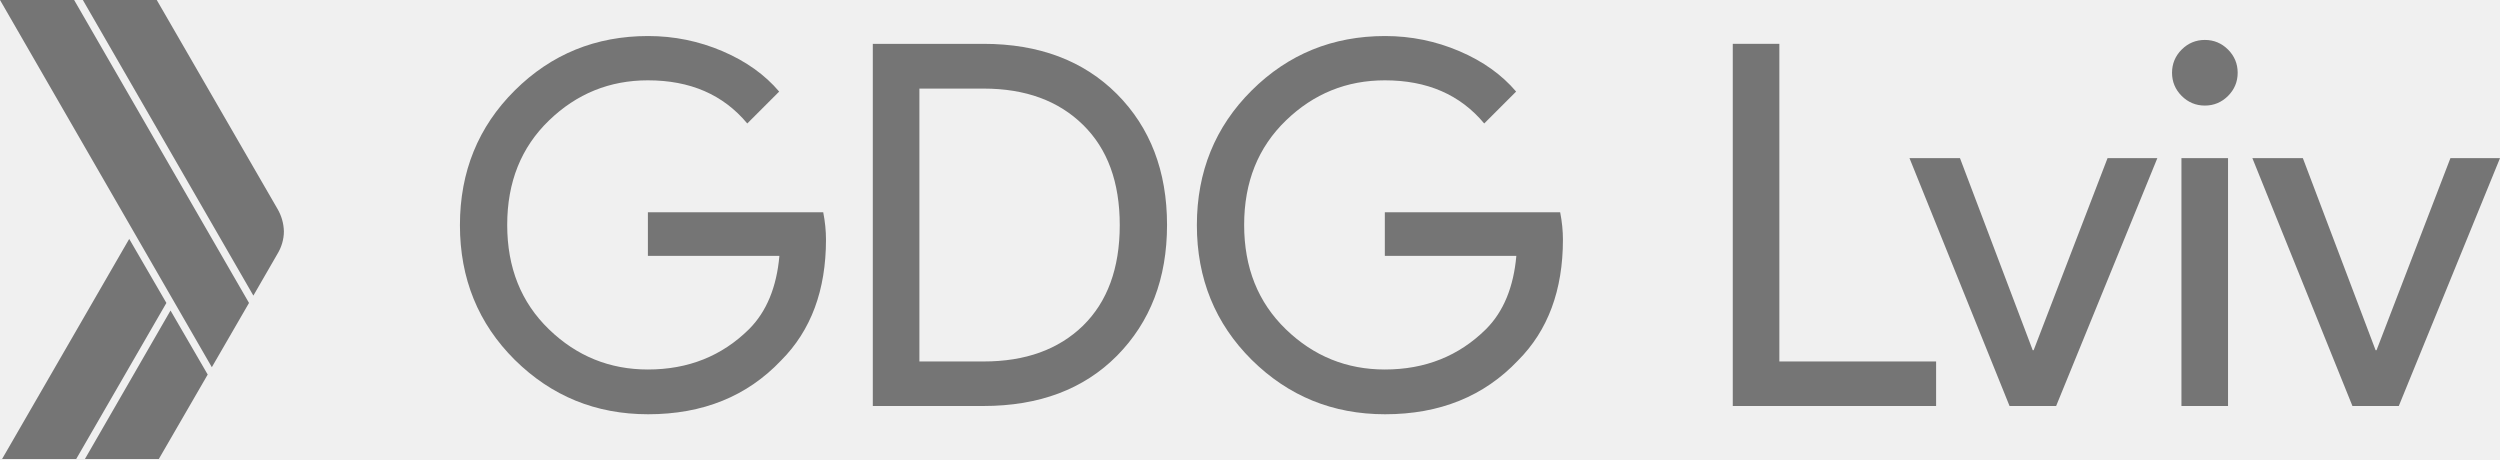
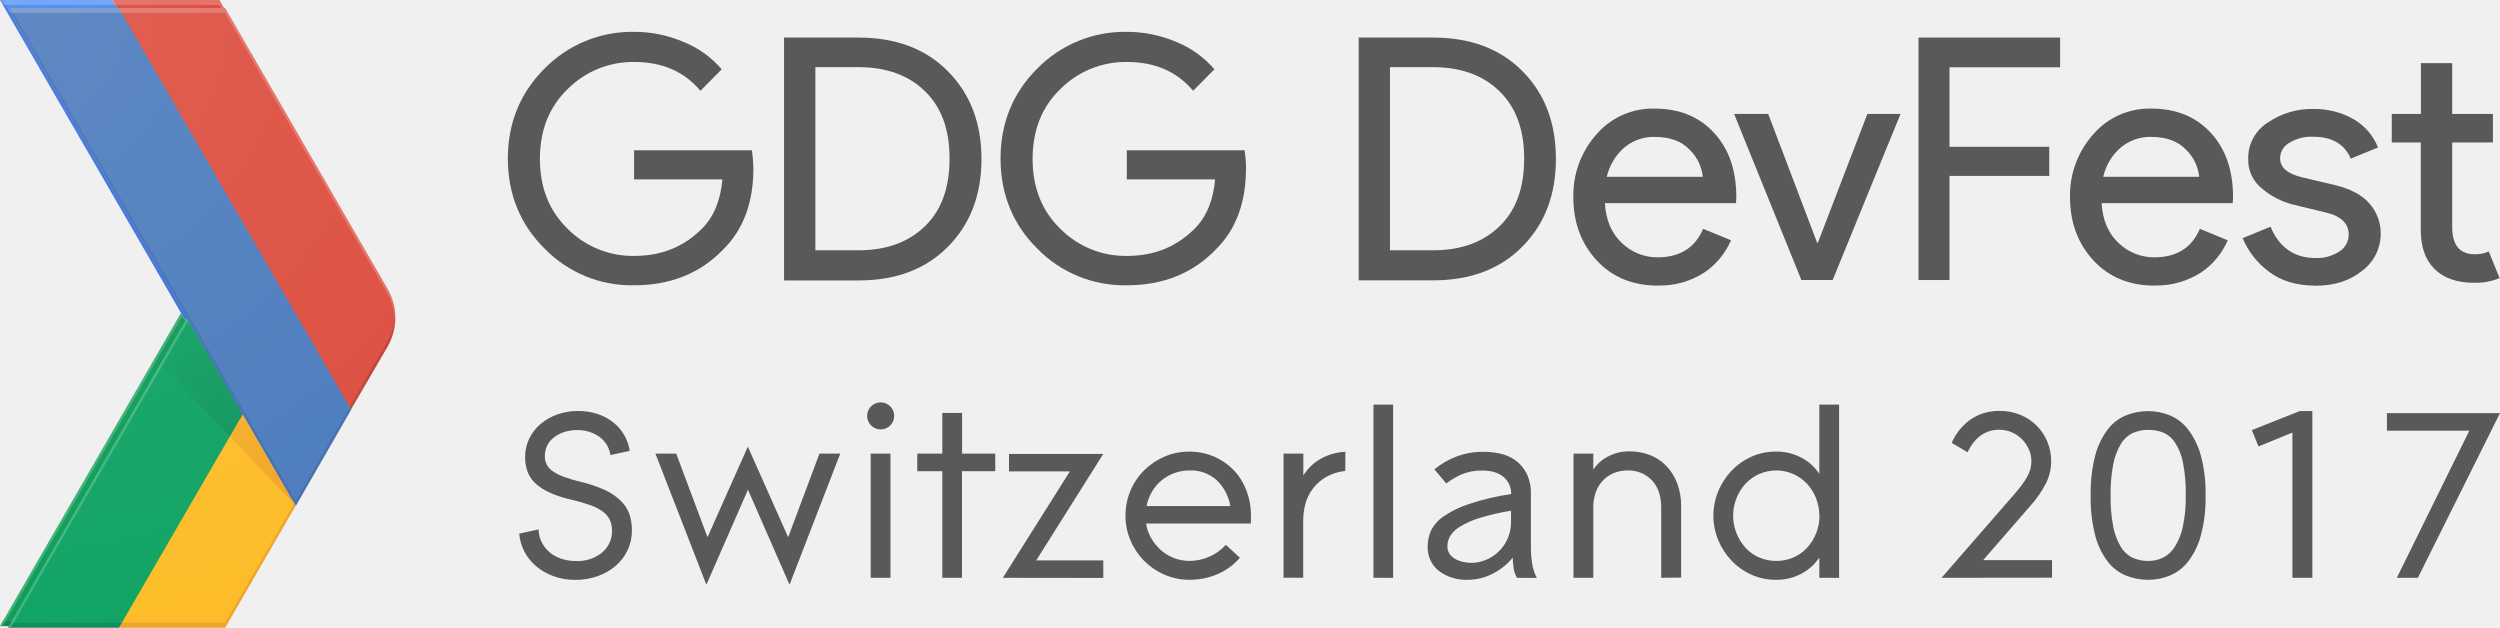
- <svg xmlns="http://www.w3.org/2000/svg" id="Layer_4" viewBox="95 151 1089.3 200">
-   <style>.st0{fill:#757575;}</style>
-   <g id="XMLID_6_">
-     <path id="XMLID_3_" class="st0" d="M454.9 255.4c0 22-6.5 39.6-19.6 52.7-14.8 15.6-34.1 23.4-57.9 23.4-22.8 0-42.1-7.9-58.1-23.7-15.9-15.8-23.9-35.4-23.9-58.7s8-42.9 23.9-58.7 35.3-23.7 58.1-23.7c11.3 0 22.1 2.2 32.4 6.6 10.3 4.4 18.5 10.3 24.7 17.6l-13.9 13.9c-10.5-12.6-24.9-18.8-43.3-18.8-16.6 0-31 5.8-43.1 17.5-12.1 11.7-18.2 26.8-18.2 45.5s6.1 33.8 18.2 45.5c12.1 11.7 26.5 17.5 43.1 17.5 17.6 0 32.3-5.9 44.1-17.6 7.6-7.6 12-18.3 13.2-31.9h-57.3v-19h76.4c.8 4.1 1.2 8.1 1.2 11.9z" />
-     <path id="XMLID_20_" class="st0" d="M475.3 327.9V170.1h48.2c24.2 0 43.6 7.3 58.2 21.9 14.5 14.6 21.8 33.6 21.8 57s-7.3 42.3-21.8 57c-14.5 14.6-33.9 21.9-58.2 21.9h-48.2zm20.3-19.4h28c18.2 0 32.6-5.2 43.3-15.6 10.6-10.4 16-25 16-43.8 0-18.7-5.3-33.2-16-43.7s-25.1-15.8-43.3-15.8h-28v118.9z" />
-     <path id="XMLID_23_" class="st0" d="M776 255.4c0 22-6.5 39.6-19.6 52.7-14.8 15.6-34.1 23.4-57.9 23.4-22.8 0-42.1-7.9-58.1-23.7-15.9-15.8-23.9-35.4-23.9-58.7s8-42.9 23.9-58.7 35.3-23.7 58.1-23.7c11.3 0 22.1 2.2 32.4 6.6 10.3 4.4 18.5 10.3 24.7 17.6l-13.9 13.9c-10.5-12.6-24.9-18.8-43.3-18.8-16.6 0-31 5.8-43.1 17.5s-18.2 26.8-18.2 45.5 6.1 33.8 18.2 45.5 26.5 17.5 43.1 17.5c17.6 0 32.3-5.9 44.1-17.6 7.6-7.6 12-18.3 13.2-31.9h-57.3v-19h76.4c.8 4.1 1.2 8.1 1.2 11.9z" />
-     <path id="XMLID_25_" class="st0" d="M850 327.9V170.1h20.3v138.4h68.3v19.4H850z" />
-     <path id="XMLID_27_" class="st0" d="M970.6 327.9l-43.6-108h22l31.7 83.7h.4l32.2-83.7h21.7l-44.1 108h-20.3z" />
-     <path id="XMLID_29_" class="st0" d="M1065.8 192.8c-2.8 2.8-6.2 4.2-10.1 4.2-3.9 0-7.3-1.4-10.1-4.2-2.8-2.8-4.2-6.2-4.2-10.1 0-3.9 1.4-7.3 4.2-10.1 2.8-2.8 6.2-4.2 10.1-4.2 3.9 0 7.3 1.4 10.1 4.2 2.8 2.8 4.2 6.2 4.2 10.1 0 3.9-1.4 7.3-4.2 10.1zm0 135.1h-20.3v-108h20.3v108z" />
-     <path id="XMLID_32_" class="st0" d="M1120 327.9l-43.6-108h22l31.7 83.7h.4l32.2-83.7h21.6l-44.1 108H1120z" />
+ <svg xmlns="http://www.w3.org/2000/svg" xmlns:xlink="http://www.w3.org/1999/xlink" id="Layer_4" data-name="Layer 4" viewBox="0 0 798.57 200.51">
+   <defs>
+     <style>.cls-1{fill:none}.cls-6{opacity:.2}.cls-18,.cls-6{isolation:isolate;fill:#fff}.cls-18{opacity:.2}.cls-26{fill:#58595b}</style>
+     <radialGradient id="radial-gradient" cx="92.62" cy="-2287.5" r="69.16" gradientTransform="translate(0 2447.46)" gradientUnits="userSpaceOnUse">
+       <stop offset="0" stop-color="#bf360c" stop-opacity=".2" />
+       <stop offset="1" stop-color="#bf360c" stop-opacity=".02" />
+     </radialGradient>
+     <radialGradient id="radial-gradient-2" cx="92.42" cy="-2287.06" r="69.72" gradientTransform="translate(0 2447.46)" gradientUnits="userSpaceOnUse">
+       <stop offset="0" stop-color="#263238" stop-opacity=".2" />
+       <stop offset="1" stop-color="#263238" stop-opacity=".02" />
+     </radialGradient>
+     <radialGradient id="radial-gradient-3" cx="-1.56" cy="-2445.9" r="209.92" gradientTransform="translate(0 2447.46)" gradientUnits="userSpaceOnUse">
+       <stop offset="0" stop-color="#fff" stop-opacity=".1" />
+       <stop offset="1" stop-color="#fff" stop-opacity="0" />
+     </radialGradient>
+     <radialGradient id="radial-gradient-4" cx="94.19" cy="-1914.58" r="68.46" gradientTransform="translate(0 2075.46)" gradientUnits="userSpaceOnUse">
+       <stop offset="0" stop-color="#be4127" stop-opacity=".2" />
+       <stop offset="1" stop-color="#be4127" stop-opacity=".02" />
+     </radialGradient>
+     <radialGradient id="radial-gradient-5" cx="93.99" cy="-1914.15" r="69.01" gradientTransform="translate(0 2075.46)" gradientUnits="userSpaceOnUse">
+       <stop offset="0" stop-color="#1d2f36" stop-opacity=".2" />
+       <stop offset="1" stop-color="#1d2f36" stop-opacity=".02" />
+     </radialGradient>
+     <radialGradient id="radial-gradient-6" cx=".97" cy="-2071.37" r="207.78" gradientTransform="translate(0 2075.46)" xlink:href="#radial-gradient-3" />
+   </defs>
+   <g id="_Group_">
+     <g id="_Group_2">
+       <g id="_Group_3">
+         <path id="_Path_" class="cls-1" d="M122.5 90.6L70.1 0H0l57.8 100L0 200h70.1l52.4-90.6a19.09 19.09 0 0 0 0-18.8z" />
+         <path id="_Path_2" d="M92.4 159.8l-16.6-28.7L35.9 200h34.2l22.8-39.4z" fill="#ffc107" />
+         <path id="_Path_3" class="cls-1" d="M122.5 90.6L70.1 0H0l57.8 100L0 200h70.1l52.4-90.6a19.09 19.09 0 0 0 0-18.8z" />
+         <path id="_Path_4" d="M57.8 100l18 31.1L35.9 200H0z" fill="#0f9d58" />
+         <path id="_Path_5" class="cls-1" d="M122.5 90.6L70.1 0H0l57.8 100L0 200h70.1l52.4-90.6a19.09 19.09 0 0 0 0-18.8z" />
+         <path id="_Path_6" d="M70.1 198.4H36.8l-.9 1.6h34.2l22.8-39.4-.5-.8z" style="isolation:isolate" opacity=".2" fill="#bf360c" />
+         <path id="_Path_7" class="cls-1" d="M122.5 90.6L70.1 0H0l57.8 100L0 200h70.1l52.4-90.6a19.09 19.09 0 0 0 0-18.8z" />
+         <path id="_Path_8" d="M.9 198.4L0 200h35.9l.9-1.6z" style="isolation:isolate" fill="#263238" opacity=".2" />
+         <path id="_Path_9" class="cls-1" d="M122.5 90.6L70.1 0H0l57.8 100L0 200h70.1l52.4-90.6a19.09 19.09 0 0 0 0-18.8z" />
+         <path id="_Path_10" class="cls-6" d="M0 200h.9l57.4-99.2-.5-.8z" />
+         <path id="_Path_11" class="cls-1" d="M122.5 90.6L70.1 0H0l57.8 100L0 200h70.1l52.4-90.6a19.09 19.09 0 0 0 0-18.8z" />
+         <path id="_Path_12" d="M92.9 160.6l-17.1-29.5-4.2 7.2z" fill="url(#radial-gradient)" />
+         <path id="_Path_13" class="cls-1" d="M122.5 90.6L70.1 0H0l57.8 100L0 200h70.1l52.4-90.6a19.09 19.09 0 0 0 0-18.8z" />
+         <path id="_Path_14" d="M71.6 138.3l4.2-7.2-18-31.1-8.5 14.8z" fill="url(#radial-gradient-2)" />
+         <path id="_Path_15" class="cls-1" d="M122.5 90.6L70.1 0H0l57.8 100L0 200h70.1l52.4-90.6a19.09 19.09 0 0 0 0-18.8z" />
+         <g id="_Group_4">
+           <g id="_Group_5">
+             <path id="_Path_16" d="M35.9 0H0l92.9 160.6 17.9-31.1z" fill="#4285f4" />
+           </g>
+         </g>
+         <path id="_Path_17" class="cls-1" d="M122.5 90.6L70.1 0H0l57.8 100L0 200h70.1l52.4-90.6a19.09 19.09 0 0 0 0-18.8z" />
+         <path id="_Path_18" d="M122.5 109.4a18.6 18.6 0 0 0 0-18.8L70.1 0H35.9l74.9 129.5z" fill="#db4437" />
+         <path id="_Path_19" class="cls-1" d="M122.5 90.6L70.1 0H0l57.8 100L0 200h70.1l52.4-90.6a19.09 19.09 0 0 0 0-18.8z" />
+         <path id="_Path_20" d="M110.8 129.5l-.4-.8L92.9 159 .9 0H0l92.9 160.6z" style="isolation:isolate" fill="#1a237e" opacity=".2" />
+         <path id="_Path_21" class="cls-1" d="M122.5 90.6L70.1 0H0l57.8 100L0 200h70.1l52.4-90.6a19.09 19.09 0 0 0 0-18.8z" />
+         <path id="_Path_22" class="cls-6" d="M70.1 1.6l52.4 90.6a20.32 20.32 0 0 1 2.5 8.6 19.54 19.54 0 0 0-2.5-10.2L70.1 0H0l.9 1.6z" />
+         <path id="_Path_23" class="cls-1" d="M122.5 90.6L70.1 0H0l57.8 100L0 200h70.1l52.4-90.6a19.09 19.09 0 0 0 0-18.8z" />
+         <path id="_Path_24" d="M110.8 129.5l11.6-20.1a19.31 19.31 0 0 0 2.5-10.2 17.83 17.83 0 0 1-2.5 8.6l-12.1 20.9z" style="isolation:isolate" fill="#3e2723" opacity=".2" />
+         <path id="_Path_25" class="cls-1" d="M122.5 90.6L70.1 0H0l57.8 100L0 200h70.1l52.4-90.6a19.09 19.09 0 0 0 0-18.8z" />
+         <path id="_Path_26" d="M122.5 90.6L70.1 0H0l57.8 100L0 200h70.1l52.4-90.6a19.09 19.09 0 0 0 0-18.8z" fill="url(#radial-gradient-3)" />
+       </g>
+     </g>
  </g>
-   <g id="XMLID_261_">
-     <path id="XMLID_259_" class="st0" d="M127.3 151H95l92.3 160 16.2-28-76.2-132z" />
-     <path id="XMLID_258_" class="st0" d="M215.9 242l-52.6-91h-32.2l74.3 128.8 10.5-18.2c1.7-2.8 2.8-6.2 2.8-9.8-.1-3.6-1.1-6.9-2.8-9.8z" />
-     <path id="XMLID_257_" class="st0" d="M151.3 255.1L95.9 351h32.3l39.3-68-16.2-27.9z" />
-     <path id="XMLID_256_" class="st0" d="M169.3 286.3L132 351h32.2l21.3-36.8-16.2-27.9z" />
+   <g id="_Group_6">
+     <g id="_Group_7">
+       <g id="_Group_8">
+         <path id="_Path_27" class="cls-1" d="M123.76 92.22L71.9 2.55H2.51l57.21 99-57.21 99H71.9l51.87-89.68a18.89 18.89 0 0 0-.01-18.65z" />
+         <path id="_Path_28" d="M94 160.72l-16.46-28.41L38 200.51h33.9l22.57-39z" fill="#fdbd2a" />
+         <path id="_Path_29" class="cls-1" d="M123.76 92.22L71.9 2.55H2.51l57.21 99-57.21 99H71.9l51.87-89.68a18.89 18.89 0 0 0-.01-18.65z" />
+         <path id="_Path_30" d="M59.72 101.53l17.82 30.78L38 200.51H2.51z" fill="#11a464" />
+         <path id="_Path_31" class="cls-1" d="M123.76 92.22L71.9 2.55H2.51l57.21 99-57.21 99H71.9l51.87-89.68a18.89 18.89 0 0 0-.01-18.65z" />
+         <path id="_Path_32" d="M71.9 198.92h-33l-.9 1.59h33.9l22.57-39-.49-.79z" style="isolation:isolate" opacity=".2" fill="#be4127" />
+         <path id="_Path_33" class="cls-1" d="M123.76 92.22L71.9 2.55H2.51l57.21 99-57.21 99H71.9l51.87-89.68a18.89 18.89 0 0 0-.01-18.65z" />
+         <path id="_Path_34" d="M3.4 198.92l-.89 1.58H38l.89-1.58z" style="isolation:isolate" fill="#1d2f36" opacity=".2" />
+         <path id="_Path_35" class="cls-1" d="M123.76 92.22L71.9 2.55H2.51l57.21 99-57.21 99H71.9l51.87-89.68a18.89 18.89 0 0 0-.01-18.65z" />
+         <path id="_Path_36" class="cls-18" d="M2.51 200.51h.89l56.81-98.19-.49-.79z" />
+         <path id="_Path_37" class="cls-1" d="M123.76 92.22L71.9 2.55H2.51l57.21 99-57.21 99H71.9l51.87-89.68a18.89 18.89 0 0 0-.01-18.65z" />
+         <path id="_Path_38" d="M94.47 161.51l-16.93-29.2-4.16 7.13z" fill="url(#radial-gradient-4)" />
+         <path id="_Path_39" class="cls-1" d="M123.76 92.22L71.9 2.55H2.51l57.21 99-57.21 99H71.9l51.87-89.68a18.89 18.89 0 0 0-.01-18.65z" />
+         <path id="_Path_40" d="M73.38 139.44l4.16-7.13-17.82-30.78-8.41 14.65z" fill="url(#radial-gradient-5)" />
+         <path id="_Path_41" class="cls-1" d="M123.76 92.22L71.9 2.55H2.51l57.21 99-57.21 99H71.9l51.87-89.68a18.89 18.89 0 0 0-.01-18.65z" />
+         <g id="_Group_9">
+           <g id="_Group_10">
+             <path id="_Path_42" d="M38 2.55H2.51l92 159 17.72-30.78z" fill="#4d7cbe" />
+           </g>
+         </g>
+         <path id="_Path_43" class="cls-1" d="M123.76 92.22L71.9 2.55H2.51l57.21 99-57.21 99H71.9l51.87-89.68a18.89 18.89 0 0 0-.01-18.65z" />
+         <path id="_Path_44" d="M123.76 110.83a18.41 18.41 0 0 0 0-18.61L71.9 2.55H38l74.14 128.18z" fill="#dd4f41" />
+         <path id="_Path_45" class="cls-1" d="M123.76 92.22L71.9 2.55H2.51l57.21 99-57.21 99H71.9l51.87-89.68a18.89 18.89 0 0 0-.01-18.65z" />
+         <path id="_Path_46" d="M112.18 130.73l-.4-.79-17.32 30L3.4 2.55h-.89l92 159z" style="isolation:isolate" fill="#29397a" opacity=".2" />
+         <path id="_Path_47" class="cls-1" d="M123.76 92.22L71.9 2.55H2.51l57.21 99-57.21 99H71.9l51.87-89.68a18.89 18.89 0 0 0-.01-18.65z" />
+         <path id="_Path_48" class="cls-18" d="M71.9 4.13l51.87 89.68a20.11 20.11 0 0 1 2.47 8.51 19.34 19.34 0 0 0-2.47-10.1L71.9 2.55H2.51l.89 1.58z" />
+         <path id="_Path_49" class="cls-1" d="M123.76 92.22L71.9 2.55H2.51l57.21 99-57.21 99H71.9l51.87-89.68a18.89 18.89 0 0 0-.01-18.65z" />
+         <path id="_Path_50" d="M112.18 130.73l11.48-19.9a19.11 19.11 0 0 0 2.47-10.1 17.64 17.64 0 0 1-2.47 8.51l-12 20.69z" style="isolation:isolate" fill="#382120" opacity=".2" />
+         <path id="_Path_51" class="cls-1" d="M123.76 92.22L71.9 2.55H2.51l57.21 99-57.21 99H71.9l51.87-89.68a18.89 18.89 0 0 0-.01-18.65z" />
+         <path id="_Path_52" d="M123.76 92.22L71.9 2.55H2.51l57.21 99-57.21 99H71.9l51.87-89.68a18.89 18.89 0 0 0-.01-18.65z" fill="url(#radial-gradient-6)" />
+       </g>
+     </g>
+   </g>
+   <g id="_Group_11">
+     <path id="_Path_53" class="cls-26" d="M240.65 53.82c0 10.79-3.17 19.5-9.6 25.83-7.32 7.62-16.83 11.48-28.51 11.48A38.76 38.76 0 0 1 174 79.45c-7.82-7.72-11.78-17.42-11.78-28.8s4-21.08 11.78-28.8a39.15 39.15 0 0 1 28.51-11.68 39.93 39.93 0 0 1 15.94 3.27 30.94 30.94 0 0 1 12.08 8.71l-6.8 6.85c-5.15-6.14-12.17-9.21-21.18-9.21a29.54 29.54 0 0 0-21.18 8.61c-5.94 5.74-8.91 13.16-8.91 22.37s3 16.63 8.91 22.37a29.38 29.38 0 0 0 21.18 8.61c8.71 0 15.84-2.87 21.68-8.71q5.64-5.64 6.53-15.74h-28.21V48h37.61a41 41 0 0 1 .49 5.84z" />
+     <path id="_Compound_Path_" class="cls-26" d="M250.45 89.45V12h23.76c11.88 0 21.48 3.56 28.61 10.79s10.69 16.53 10.69 28-3.56 20.79-10.69 28-16.63 10.79-28.61 10.79h-23.76zm10-9.5h13.76c8.91 0 16-2.57 21.28-7.72s7.82-12.27 7.82-21.58-2.57-16.33-7.82-21.48-12.37-7.72-21.28-7.72h-13.76z" />
+     <path id="_Path_54" class="cls-26" d="M398 53.82c0 10.79-3.17 19.5-9.6 25.83-7.32 7.62-16.83 11.48-28.51 11.48a38.76 38.76 0 0 1-28.51-11.68c-7.82-7.72-11.78-17.42-11.78-28.8s4-21.08 11.78-28.8a39.15 39.15 0 0 1 28.51-11.68 39.93 39.93 0 0 1 15.94 3.27 30.94 30.94 0 0 1 12.08 8.71l-6.8 6.85c-5.15-6.14-12.17-9.21-21.18-9.21a29.54 29.54 0 0 0-21.18 8.61c-5.94 5.74-8.91 13.16-8.91 22.37s3 16.63 8.91 22.37a29.38 29.38 0 0 0 21.18 8.61c8.71 0 15.84-2.87 21.68-8.71q5.64-5.64 6.53-15.74h-28.21V48h37.61a41 41 0 0 1 .49 5.84z" />
+     <path id="_Compound_Path_2" class="cls-26" d="M434 89.45V12h23.76c11.88 0 21.48 3.56 28.61 10.79S497 39.27 497 50.75s-3.56 20.79-10.69 28-16.61 10.8-28.59 10.8H434zm10-9.5h13.76c8.91 0 16-2.57 21.28-7.72s7.82-12.27 7.82-21.58-2.61-16.33-7.86-21.48-12.37-7.72-21.28-7.72H444z" />
+     <path id="_Compound_Path_3" class="cls-26" d="M529.58 91.23c-8 0-14.55-2.67-19.5-8s-7.52-12.08-7.52-20.29A29.24 29.24 0 0 1 509.88 43a23.72 23.72 0 0 1 18.71-8.31c7.82 0 14.15 2.57 18.91 7.72s7.13 12 7.13 20.59l-.1 1.88h-41.88c.3 5.34 2.08 9.6 5.34 12.67a16.34 16.34 0 0 0 11.48 4.65c7.13 0 12-3.07 14.55-9.11l8.91 3.66a23.69 23.69 0 0 1-8.51 10.29 25.92 25.92 0 0 1-14.85 4.16zm14.35-34.64a14 14 0 0 0-4.16-8.71c-2.57-2.77-6.33-4.16-11.38-4.16a14.67 14.67 0 0 0-9.6 3.46 17.73 17.73 0 0 0-5.54 9.3h30.68z" />
+     <path id="_Path_55" class="cls-26" d="M575.41 89.45L553.93 36.4h10.89l15.64 41.18h.2l15.83-41.18h10.59L585.4 89.45z" />
+     <path id="_Path_56" class="cls-26" d="M622.82 89.45h-10V12h45.23v9.5h-35.33v25.39h31.87v9.3h-31.87v33.26z" />
+     <path id="_Compound_Path_4" class="cls-26" d="M688.24 91.23c-8 0-14.55-2.67-19.5-8s-7.52-12.08-7.52-20.29A29.24 29.24 0 0 1 668.55 43a23.72 23.72 0 0 1 18.71-8.31c7.82 0 14.15 2.57 18.91 7.72s7.13 12 7.13 20.59l-.1 1.88h-41.88c.3 5.34 2.08 9.6 5.34 12.67a16.34 16.34 0 0 0 11.48 4.65c7.13 0 12-3.07 14.55-9.11l8.91 3.66a23.69 23.69 0 0 1-8.51 10.29 26.37 26.37 0 0 1-14.85 4.16zm14.26-34.64a14 14 0 0 0-4.16-8.71c-2.57-2.77-6.33-4.16-11.38-4.16a14.67 14.67 0 0 0-9.6 3.46 17.73 17.73 0 0 0-5.54 9.3h30.68z" />
+     <path id="_Path_57" class="cls-26" d="M739.52 91.23c-5.94 0-10.79-1.48-14.65-4.36a25.74 25.74 0 0 1-8.51-10.79l8.91-3.66c2.77 6.63 7.62 10 14.35 10a13.07 13.07 0 0 0 7.62-2.08 6.33 6.33 0 0 0 3-5.44c0-3.46-2.38-5.84-7.23-7l-10.72-2.6a24.76 24.76 0 0 1-9.6-4.95 11.67 11.67 0 0 1-4.55-9.8 13.31 13.31 0 0 1 6.24-11.38 24.71 24.71 0 0 1 14.75-4.36A25.22 25.22 0 0 1 751.69 38a18.24 18.24 0 0 1 7.92 9.11l-8.71 3.56c-2-4.65-6-7-12.08-7a13.35 13.35 0 0 0-7.42 1.88 5.65 5.65 0 0 0-3.07 4.95c0 3.07 2.38 5 7 6.14l10.49 2.47c4.95 1.19 8.71 3.17 11.09 5.94a14.37 14.37 0 0 1 3.56 9.5 14.8 14.8 0 0 1-5.84 11.88c-4 3.27-9 4.85-15.14 4.85z" />
+     <path id="_Path_58" class="cls-26" d="M790.39 90.34q-8.31 0-12.77-4.45c-3-3-4.36-7.13-4.36-12.57V45.5H764v-9.1h9.3V20.17h10V36.4h13v9.1h-13v27c0 5.74 2.38 8.71 7.13 8.71a10.37 10.37 0 0 0 4.55-.89l3.46 8.51a19.33 19.33 0 0 1-8 1.48z" />
+     <path class="cls-26" d="M201.85 169.4a14.55 14.55 0 0 1-1.38 6.36 15 15 0 0 1-3.82 5 18.15 18.15 0 0 1-5.76 3.28 20.89 20.89 0 0 1-7.1 1.19 19.89 19.89 0 0 1-7-1.19 18.29 18.29 0 0 1-5.56-3.2 15.34 15.34 0 0 1-3.75-4.7 14.89 14.89 0 0 1-1.62-5.69l6.17-1.34a9.53 9.53 0 0 0 1.07 4.23 10.33 10.33 0 0 0 2.57 3.16 11.45 11.45 0 0 0 3.71 2 14.65 14.65 0 0 0 4.66.71 12.26 12.26 0 0 0 8.3-2.73 8.82 8.82 0 0 0 3.16-7 8 8 0 0 0-.67-3.36 7.1 7.1 0 0 0-2.13-2.61 14.75 14.75 0 0 0-3.87-2.05 53 53 0 0 0-6-1.78 35.19 35.19 0 0 1-7.15-2.29 17.18 17.18 0 0 1-4.66-3 9.8 9.8 0 0 1-2.53-3.79 13.6 13.6 0 0 1-.75-4.62 13.23 13.23 0 0 1 1.3-5.85 14.42 14.42 0 0 1 3.6-4.66 16.89 16.89 0 0 1 5.37-3.08 19.28 19.28 0 0 1 6.56-1.11 19.81 19.81 0 0 1 6.44 1 16.18 16.18 0 0 1 5 2.73 14.09 14.09 0 0 1 3.44 4.07 14.5 14.5 0 0 1 1.7 4.94l-6.16 1.34a8.64 8.64 0 0 0-3.61-5.89 12 12 0 0 0-7.1-2.09 12.67 12.67 0 0 0-4.09.63 11.22 11.22 0 0 0-3.25 1.7 7.36 7.36 0 0 0-2.9 5.89 5.54 5.54 0 0 0 2.57 4.94 15.5 15.5 0 0 0 3.64 1.82 51.28 51.28 0 0 0 5.49 1.62 39.28 39.28 0 0 1 7.55 2.57 17.87 17.87 0 0 1 4.94 3.36 11.25 11.25 0 0 1 2.77 4.19 16 16 0 0 1 .85 5.3zM252.2 186.78l-13.28-30.35-13.28 30.35-16.28-41.89H216l10 26.71 12.88-28.93 12.88 28.93 10-26.71h6.64zM285.63 132.88a4.32 4.32 0 1 1-1.26-3.08 4.2 4.2 0 0 1 1.26 3.08zm-7.51 51.69v-39.68h6.32v39.68zM307.28 150.51v34.06H301v-34.06h-8v-5.61h8v-13h6.32v13h10.59v5.61zM320.33 184.57l21.42-34H322.3V145h30.11L331 179h21.42v5.61zM399.6 164.5v1.87a5.33 5.33 0 0 0-.08.87h-33.43a13.33 13.33 0 0 0 1.66 4.7 15.37 15.37 0 0 0 3.08 3.79 13.48 13.48 0 0 0 4.19 2.53 13.78 13.78 0 0 0 5 .91 15.71 15.71 0 0 0 6.16-1.3 15.15 15.15 0 0 0 5.38-3.83l4.5 4.11a19.33 19.33 0 0 1-7.27 5.3 22.68 22.68 0 0 1-8.79 1.75 19.75 19.75 0 0 1-8-1.62 20.57 20.57 0 0 1-10.87-10.91 19.83 19.83 0 0 1-1.62-7.94 20.29 20.29 0 0 1 5.93-14.46 20.87 20.87 0 0 1 6.48-4.39 19.76 19.76 0 0 1 8-1.62 19.45 19.45 0 0 1 14.23 6 19.1 19.1 0 0 1 4 6.44 21.72 21.72 0 0 1 1.45 7.8zm-6.6-2.85a14.88 14.88 0 0 0-4.46-8.38 12.38 12.38 0 0 0-8.58-3 13.71 13.71 0 0 0-4.9.87 14.47 14.47 0 0 0-4.11 2.37 13.39 13.39 0 0 0-3 3.6 14.31 14.31 0 0 0-1.7 4.54zM429.71 150.43a15.69 15.69 0 0 0-6.24 2 14.5 14.5 0 0 0-4.15 3.71 14.17 14.17 0 0 0-2.33 4.78 20.06 20.06 0 0 0-.71 5.29v18.34H410v-39.66h6.32v7a15.45 15.45 0 0 1 5.06-5.06 17.87 17.87 0 0 1 8.38-2.53zM438.72 184.57v-55.32H445v55.33zM484.56 184.57a8.76 8.76 0 0 1-1.07-3.16 22.08 22.08 0 0 1-.28-3.32 16.62 16.62 0 0 1-2.53 2.61 20.8 20.8 0 0 1-3.36 2.29 18.14 18.14 0 0 1-4 1.62 16.89 16.89 0 0 1-4.47.59 14.35 14.35 0 0 1-9.25-2.84 9.47 9.47 0 0 1-3.56-7.83 12.58 12.58 0 0 1 1-4.9 11.54 11.54 0 0 1 4-4.62 31.58 31.58 0 0 1 8.14-4 79.15 79.15 0 0 1 13.52-3.2 6.81 6.81 0 0 0-2.41-5.45q-2.41-2.05-6.84-2.05a16 16 0 0 0-6.48 1.19 24.7 24.7 0 0 0-5 2.92l-3.79-4.5a25.1 25.1 0 0 1 7.11-4.11 24.06 24.06 0 0 1 8.62-1.5 25.62 25.62 0 0 1 5.14.55 13.15 13.15 0 0 1 4.9 2.09 11.81 11.81 0 0 1 3.64 4.19 14.21 14.21 0 0 1 1.42 6.76v17.47a30.21 30.21 0 0 0 .4 4.66 14.18 14.18 0 0 0 1.5 4.58zm-1.9-21.42a72.94 72.94 0 0 0-10 2.29 27.48 27.48 0 0 0-6.21 2.73 9.42 9.42 0 0 0-3.2 3 6.56 6.56 0 0 0-.91 3.32 4.18 4.18 0 0 0 .67 2.41 5.25 5.25 0 0 0 1.78 1.62 9 9 0 0 0 2.49.95 12.54 12.54 0 0 0 2.81.32 11.83 11.83 0 0 0 4.35-.87 12.94 12.94 0 0 0 8.22-12.33zM530.64 184.57V162.2q0-5.69-3-8.81a10.31 10.31 0 0 0-7.71-3.12 11.7 11.7 0 0 0-4.31.79 9.91 9.91 0 0 0-3.52 2.33 10.66 10.66 0 0 0-2.33 3.75 14.33 14.33 0 0 0-.83 5.06v22.37h-6.32v-39.68h6.32V150a11.86 11.86 0 0 1 4.39-4 14.12 14.12 0 0 1 7.23-1.82 17.84 17.84 0 0 1 6.4 1.15 14.44 14.44 0 0 1 5.22 3.4 16.46 16.46 0 0 1 3.52 5.53 20.1 20.1 0 0 1 1.3 7.47v22.76zM581.14 184.57v-6.48a15.19 15.19 0 0 1-5.53 5.06 16.72 16.72 0 0 1-8.38 2.05 18.81 18.81 0 0 1-7.75-1.62 19.81 19.81 0 0 1-6.32-4.43 21.48 21.48 0 0 1-4.27-6.52 20.56 20.56 0 0 1 0-15.81 21.51 21.51 0 0 1 4.27-6.52 19.87 19.87 0 0 1 6.32-4.43 18.82 18.82 0 0 1 7.75-1.62 16.74 16.74 0 0 1 8.38 2.05 15.23 15.23 0 0 1 5.53 5.06v-22.11h6.32v55.33zm0-19.84a15 15 0 0 0-1.07-5.65 14.63 14.63 0 0 0-2.88-4.58 13.6 13.6 0 0 0-4.35-3.08 13.55 13.55 0 0 0-10.91 0 13.57 13.57 0 0 0-4.35 3.08 14.57 14.57 0 0 0-2.88 4.58 15.29 15.29 0 0 0 2.89 15.92 12.79 12.79 0 0 0 4.35 3.08 14 14 0 0 0 10.91 0 12.82 12.82 0 0 0 4.35-3.08 15.17 15.17 0 0 0 4-10.27zM620.18 184.57l22.92-26.32q1.66-1.9 2.77-3.4a22.65 22.65 0 0 0 1.78-2.77 10.4 10.4 0 0 0 .95-2.41 9.94 9.94 0 0 0 .28-2.33 9.22 9.22 0 0 0-.83-3.87 10.88 10.88 0 0 0-2.21-3.2 10.14 10.14 0 0 0-7.23-3q-6.64 0-10.12 7.19l-5.06-3a17.74 17.74 0 0 1 6.2-7.59 16.07 16.07 0 0 1 9.13-2.61 16.92 16.92 0 0 1 6.64 1.27 16 16 0 0 1 5.18 3.44 15.79 15.79 0 0 1 3.4 5.11 16.28 16.28 0 0 1 1.22 6.33 15.7 15.7 0 0 1-1.58 6.81 34.59 34.59 0 0 1-5.14 7.44l-15 17.26h22v5.61zM704.52 158.25A45.67 45.67 0 0 1 703 171.1a23.93 23.93 0 0 1-4.07 8.3 14.52 14.52 0 0 1-5.85 4.47 18.18 18.18 0 0 1-6.88 1.34 18.89 18.89 0 0 1-7.07-1.34 14.17 14.17 0 0 1-5.85-4.47 23.4 23.4 0 0 1-4-8.3 48 48 0 0 1-1.46-12.84 47.53 47.53 0 0 1 1.46-12.8 23.87 23.87 0 0 1 4-8.3 14.08 14.08 0 0 1 5.85-4.5 18.87 18.87 0 0 1 7.07-1.34 18.17 18.17 0 0 1 6.88 1.34 14.42 14.42 0 0 1 5.85 4.5 24.42 24.42 0 0 1 4.07 8.3 45.26 45.26 0 0 1 1.52 12.79zm-6.32 0a48.8 48.8 0 0 0-.95-10.71 17.72 17.72 0 0 0-2.61-6.36 8.28 8.28 0 0 0-3.83-3.08 13.44 13.44 0 0 0-4.62-.79 11.89 11.89 0 0 0-4.9 1 8.87 8.87 0 0 0-3.79 3.44 19.58 19.58 0 0 0-2.45 6.48 48.62 48.62 0 0 0-.87 10 48.5 48.5 0 0 0 .87 10.08 19.55 19.55 0 0 0 2.45 6.44 8.85 8.85 0 0 0 3.79 3.44 11.88 11.88 0 0 0 4.9 1 11 11 0 0 0 4.62-1 9.41 9.41 0 0 0 3.83-3.44 19.51 19.51 0 0 0 2.61-6.44 44.57 44.57 0 0 0 .94-10.06zM732.26 184.57v-46.39l-10.83 4.43-2.13-5.22 15.33-6.09h4v53.27zM772.33 184.57h-6.72l23.16-47h-26.32v-5.61h36.12z" />
  </g>
</svg>
